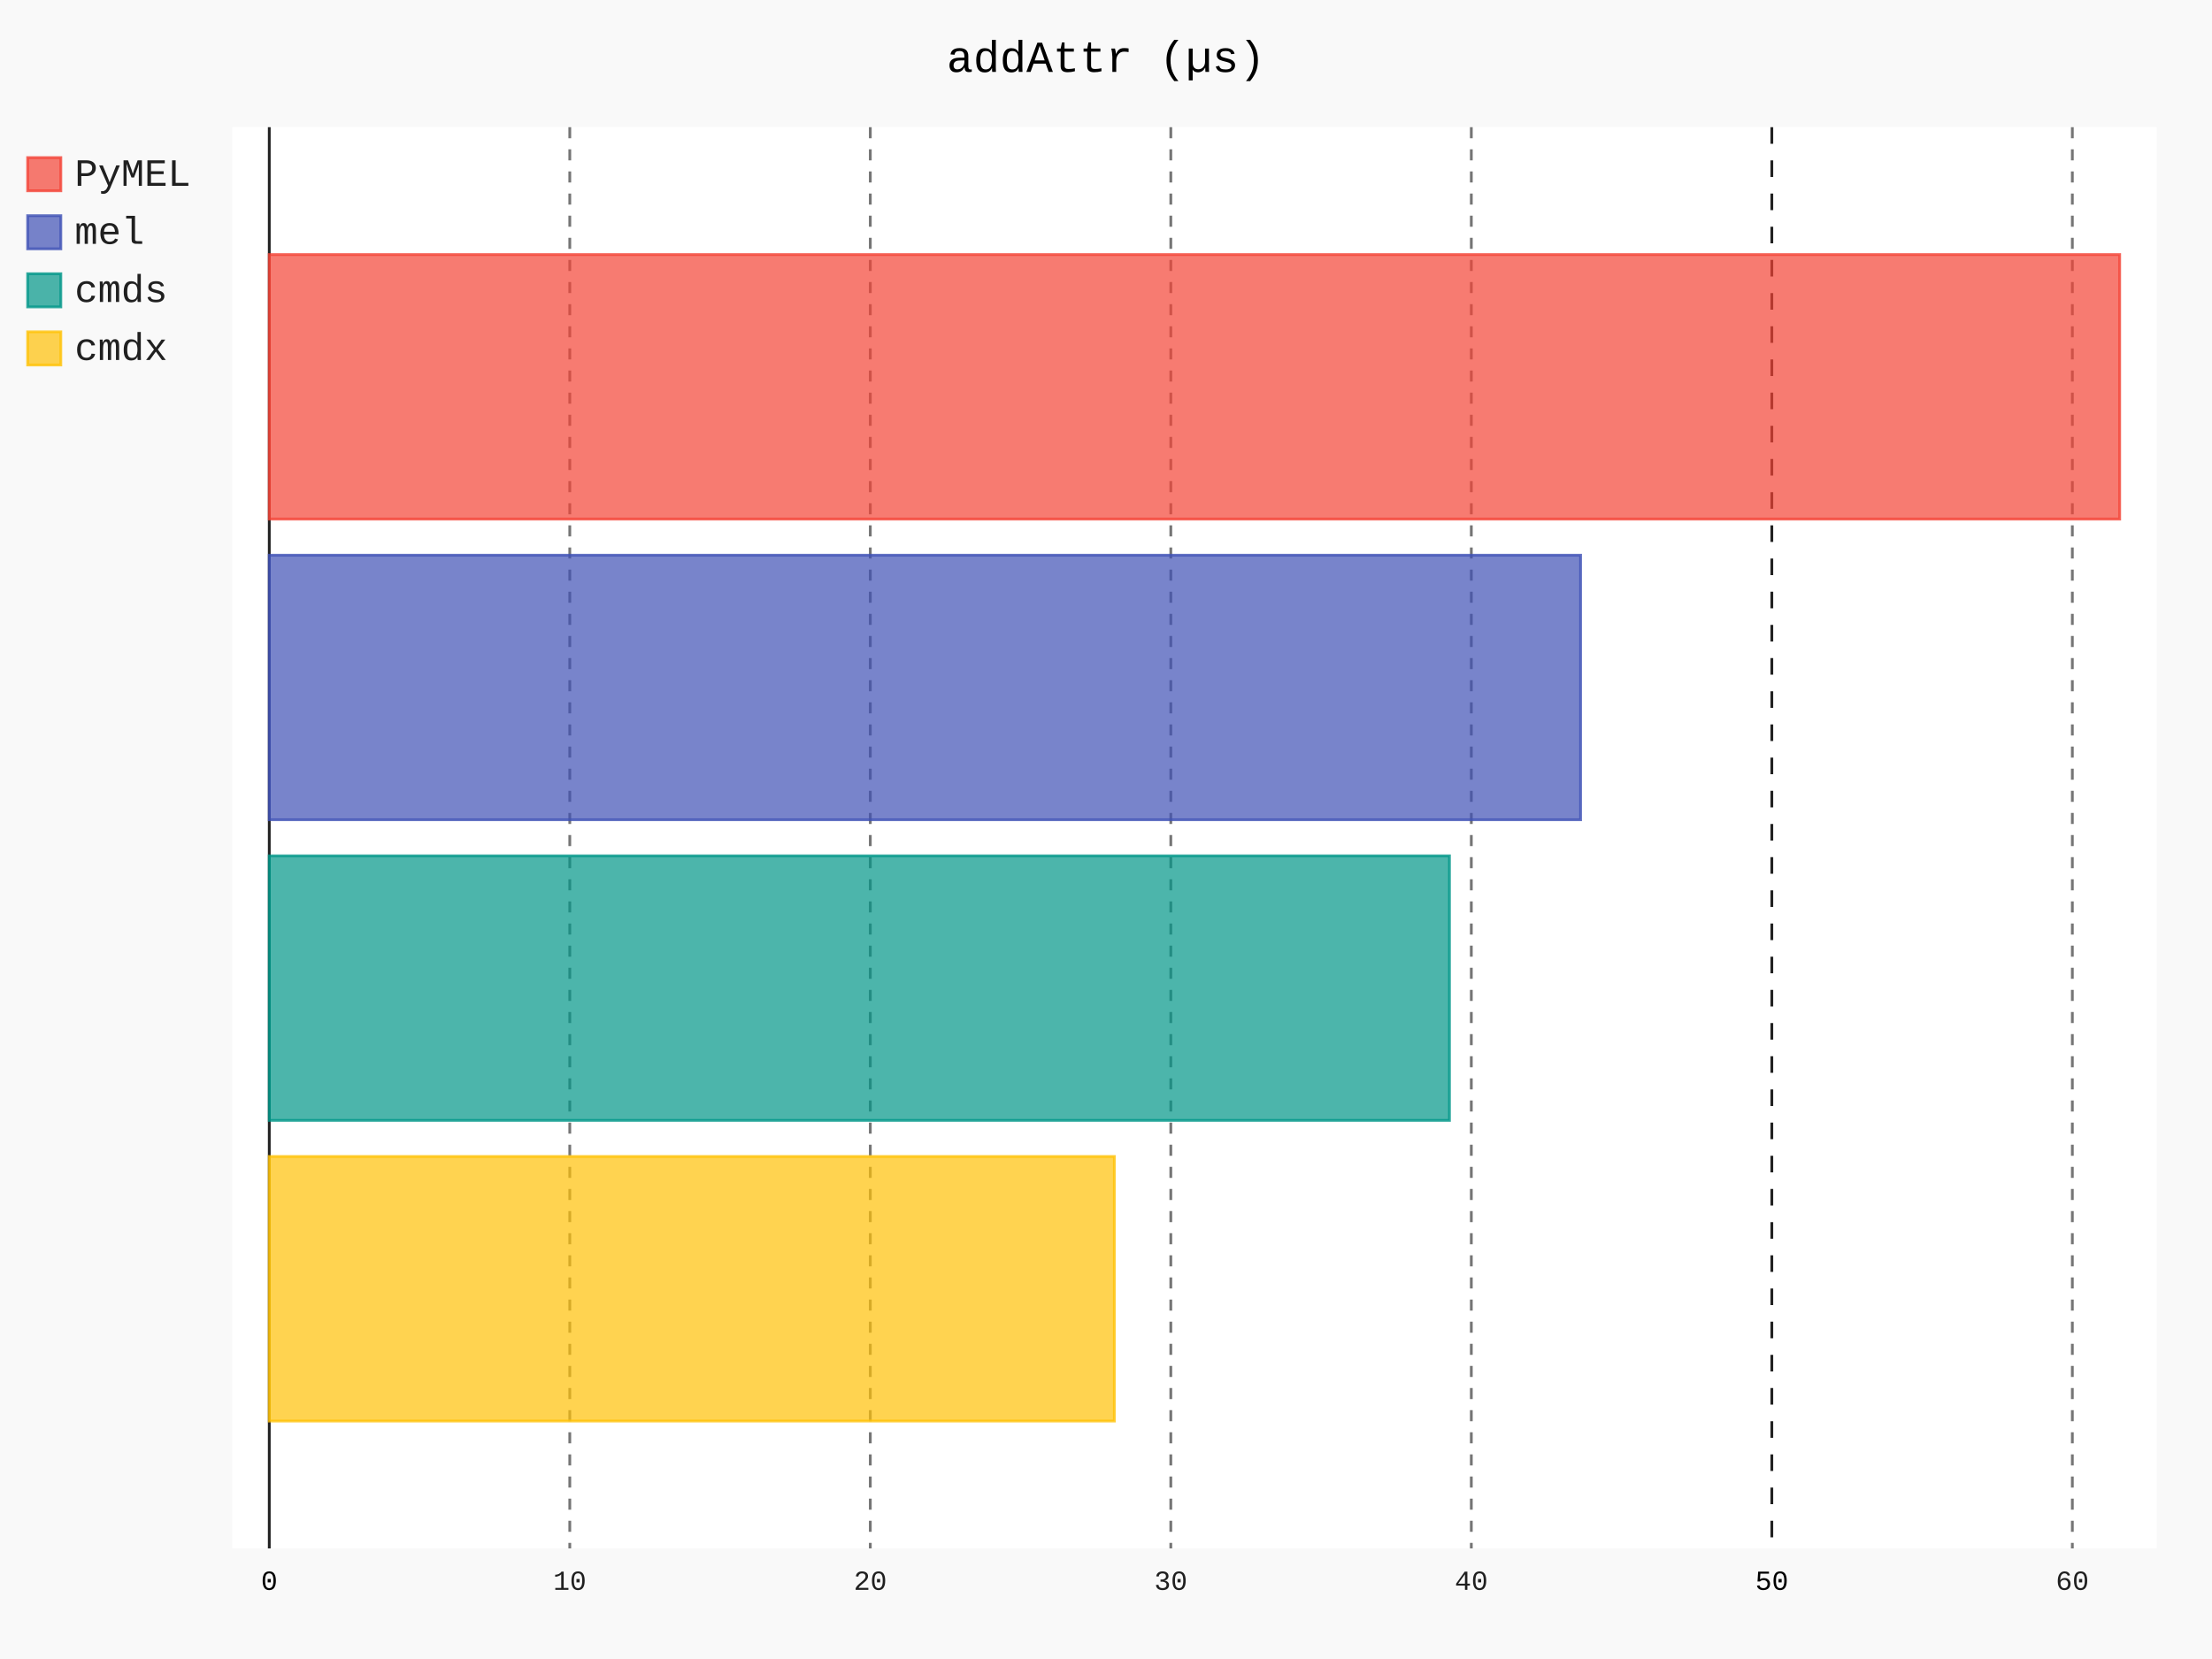
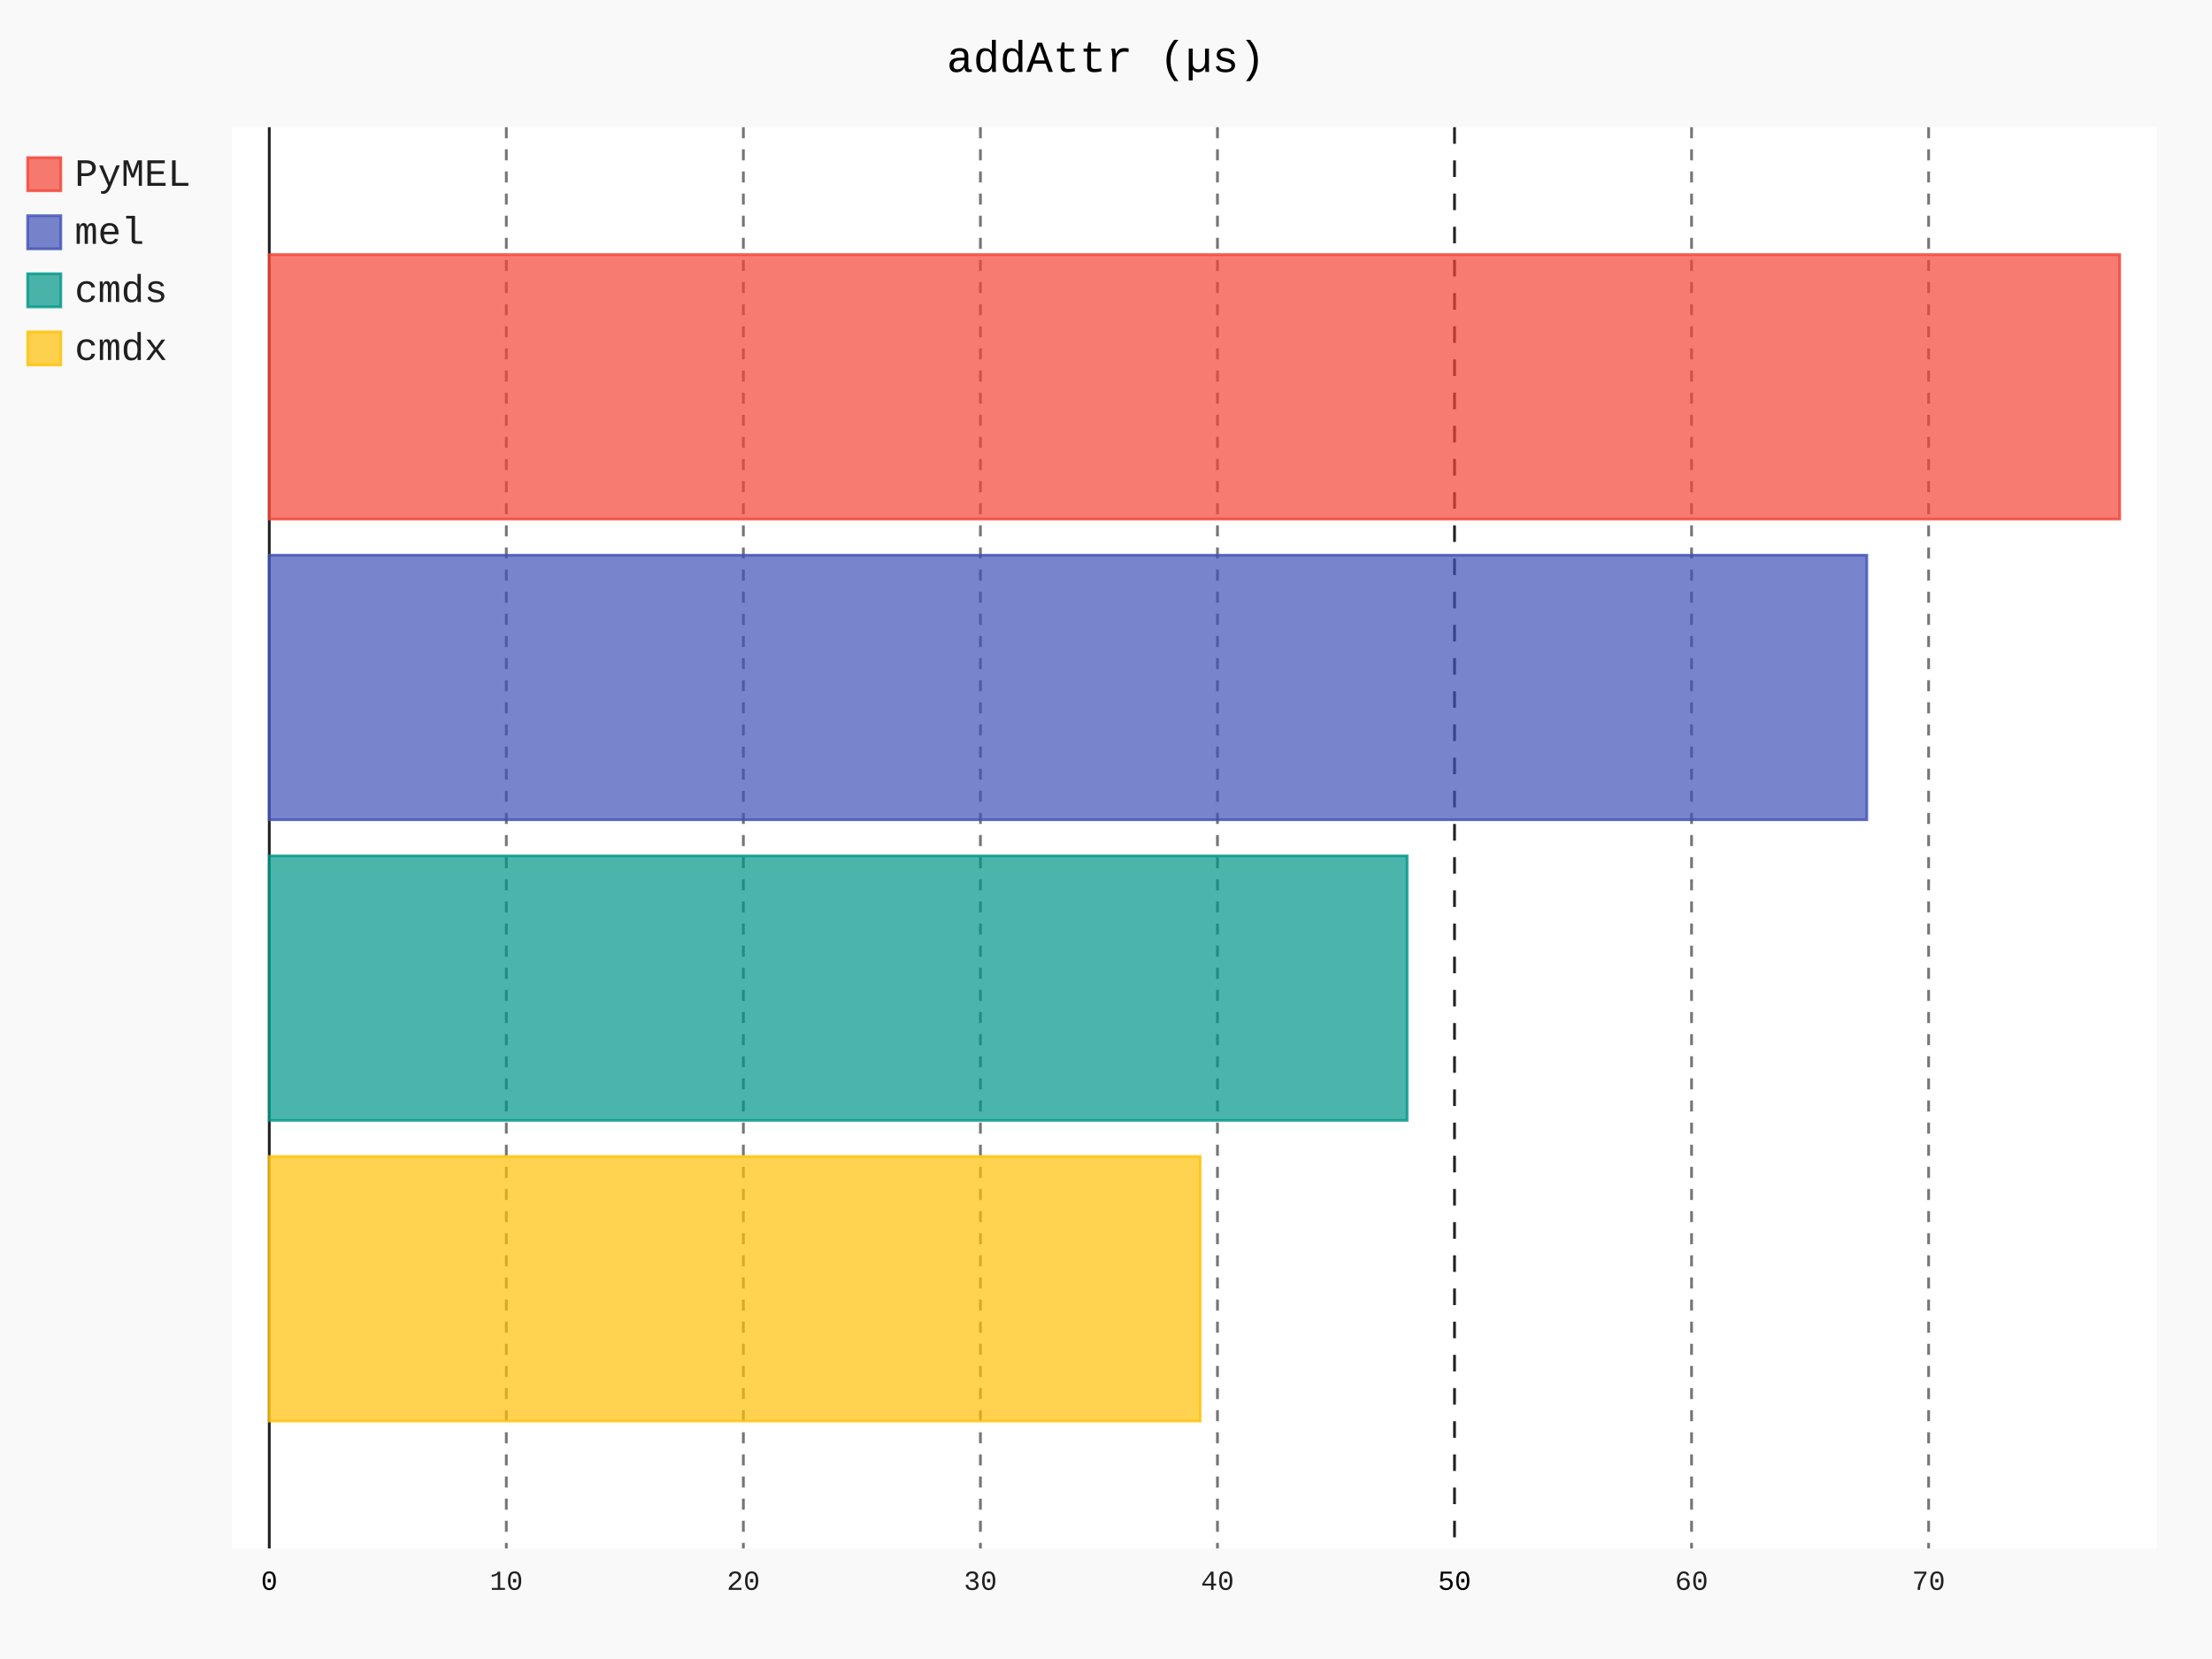
- <svg xmlns="http://www.w3.org/2000/svg" class="pygal-chart" id="chart-b9091161-351c-47a8-9d94-b249d01d2fa0" viewBox="0 0 800 600">
+ <svg xmlns="http://www.w3.org/2000/svg" class="pygal-chart" id="chart-bfe2eb76-3a05-4055-9a3b-2fc017f1248b" viewBox="0 0 800 600">
  <defs>
-     <style type="text/css">#chart-b9091161-351c-47a8-9d94-b249d01d2fa0{-webkit-user-select:none;-webkit-font-smoothing:antialiased;font-family:Consolas,"Liberation Mono",Menlo,Courier,monospace}#chart-b9091161-351c-47a8-9d94-b249d01d2fa0 .title{font-family:Consolas,"Liberation Mono",Menlo,Courier,monospace;font-size:16px}#chart-b9091161-351c-47a8-9d94-b249d01d2fa0 .legends .legend text{font-family:Consolas,"Liberation Mono",Menlo,Courier,monospace;font-size:14px}#chart-b9091161-351c-47a8-9d94-b249d01d2fa0 .axis text{font-family:Consolas,"Liberation Mono",Menlo,Courier,monospace;font-size:10px}#chart-b9091161-351c-47a8-9d94-b249d01d2fa0 .axis text.major{font-family:Consolas,"Liberation Mono",Menlo,Courier,monospace;font-size:10px}#chart-b9091161-351c-47a8-9d94-b249d01d2fa0 .text-overlay text.value{font-family:Consolas,"Liberation Mono",Menlo,Courier,monospace;font-size:16px}#chart-b9091161-351c-47a8-9d94-b249d01d2fa0 .text-overlay text.label{font-family:Consolas,"Liberation Mono",Menlo,Courier,monospace;font-size:10px}#chart-b9091161-351c-47a8-9d94-b249d01d2fa0 .tooltip{font-family:Consolas,"Liberation Mono",Menlo,Courier,monospace;font-size:14px}#chart-b9091161-351c-47a8-9d94-b249d01d2fa0 text.no_data{font-family:Consolas,"Liberation Mono",Menlo,Courier,monospace;font-size:64px}
- #chart-b9091161-351c-47a8-9d94-b249d01d2fa0{background-color:rgba(249,249,249,1)}#chart-b9091161-351c-47a8-9d94-b249d01d2fa0 path,#chart-b9091161-351c-47a8-9d94-b249d01d2fa0 line,#chart-b9091161-351c-47a8-9d94-b249d01d2fa0 rect,#chart-b9091161-351c-47a8-9d94-b249d01d2fa0 circle{-webkit-transition:150ms;-moz-transition:150ms;transition:150ms}#chart-b9091161-351c-47a8-9d94-b249d01d2fa0 .graph &gt; .background{fill:rgba(249,249,249,1)}#chart-b9091161-351c-47a8-9d94-b249d01d2fa0 .plot &gt; .background{fill:rgba(255,255,255,1)}#chart-b9091161-351c-47a8-9d94-b249d01d2fa0 .graph{fill:rgba(0,0,0,.87)}#chart-b9091161-351c-47a8-9d94-b249d01d2fa0 text.no_data{fill:rgba(0,0,0,1)}#chart-b9091161-351c-47a8-9d94-b249d01d2fa0 .title{fill:rgba(0,0,0,1)}#chart-b9091161-351c-47a8-9d94-b249d01d2fa0 .legends .legend text{fill:rgba(0,0,0,.87)}#chart-b9091161-351c-47a8-9d94-b249d01d2fa0 .legends .legend:hover text{fill:rgba(0,0,0,1)}#chart-b9091161-351c-47a8-9d94-b249d01d2fa0 .axis .line{stroke:rgba(0,0,0,1)}#chart-b9091161-351c-47a8-9d94-b249d01d2fa0 .axis .guide.line{stroke:rgba(0,0,0,.54)}#chart-b9091161-351c-47a8-9d94-b249d01d2fa0 .axis .major.line{stroke:rgba(0,0,0,.87)}#chart-b9091161-351c-47a8-9d94-b249d01d2fa0 .axis text.major{fill:rgba(0,0,0,1)}#chart-b9091161-351c-47a8-9d94-b249d01d2fa0 .axis.y .guides:hover .guide.line,#chart-b9091161-351c-47a8-9d94-b249d01d2fa0 .line-graph .axis.x .guides:hover .guide.line,#chart-b9091161-351c-47a8-9d94-b249d01d2fa0 .stackedline-graph .axis.x .guides:hover .guide.line,#chart-b9091161-351c-47a8-9d94-b249d01d2fa0 .xy-graph .axis.x .guides:hover .guide.line{stroke:rgba(0,0,0,1)}#chart-b9091161-351c-47a8-9d94-b249d01d2fa0 .axis .guides:hover text{fill:rgba(0,0,0,1)}#chart-b9091161-351c-47a8-9d94-b249d01d2fa0 .reactive{fill-opacity:.7;stroke-opacity:.8}#chart-b9091161-351c-47a8-9d94-b249d01d2fa0 .ci{stroke:rgba(0,0,0,.87)}#chart-b9091161-351c-47a8-9d94-b249d01d2fa0 .reactive.active,#chart-b9091161-351c-47a8-9d94-b249d01d2fa0 .active .reactive{fill-opacity:.8;stroke-opacity:.9;stroke-width:4}#chart-b9091161-351c-47a8-9d94-b249d01d2fa0 .ci .reactive.active{stroke-width:1.5}#chart-b9091161-351c-47a8-9d94-b249d01d2fa0 .series text{fill:rgba(0,0,0,1)}#chart-b9091161-351c-47a8-9d94-b249d01d2fa0 .tooltip rect{fill:rgba(255,255,255,1);stroke:rgba(0,0,0,1);-webkit-transition:opacity 150ms;-moz-transition:opacity 150ms;transition:opacity 150ms}#chart-b9091161-351c-47a8-9d94-b249d01d2fa0 .tooltip .label{fill:rgba(0,0,0,.87)}#chart-b9091161-351c-47a8-9d94-b249d01d2fa0 .tooltip .label{fill:rgba(0,0,0,.87)}#chart-b9091161-351c-47a8-9d94-b249d01d2fa0 .tooltip .legend{font-size:.8em;fill:rgba(0,0,0,.54)}#chart-b9091161-351c-47a8-9d94-b249d01d2fa0 .tooltip .x_label{font-size:.6em;fill:rgba(0,0,0,1)}#chart-b9091161-351c-47a8-9d94-b249d01d2fa0 .tooltip .xlink{font-size:.5em;text-decoration:underline}#chart-b9091161-351c-47a8-9d94-b249d01d2fa0 .tooltip .value{font-size:1.5em}#chart-b9091161-351c-47a8-9d94-b249d01d2fa0 .bound{font-size:.5em}#chart-b9091161-351c-47a8-9d94-b249d01d2fa0 .max-value{font-size:.75em;fill:rgba(0,0,0,.54)}#chart-b9091161-351c-47a8-9d94-b249d01d2fa0 .map-element{fill:rgba(255,255,255,1);stroke:rgba(0,0,0,.54) !important}#chart-b9091161-351c-47a8-9d94-b249d01d2fa0 .map-element .reactive{fill-opacity:inherit;stroke-opacity:inherit}#chart-b9091161-351c-47a8-9d94-b249d01d2fa0 .color-0,#chart-b9091161-351c-47a8-9d94-b249d01d2fa0 .color-0 a:visited{stroke:#F44336;fill:#F44336}#chart-b9091161-351c-47a8-9d94-b249d01d2fa0 .color-1,#chart-b9091161-351c-47a8-9d94-b249d01d2fa0 .color-1 a:visited{stroke:#3F51B5;fill:#3F51B5}#chart-b9091161-351c-47a8-9d94-b249d01d2fa0 .color-2,#chart-b9091161-351c-47a8-9d94-b249d01d2fa0 .color-2 a:visited{stroke:#009688;fill:#009688}#chart-b9091161-351c-47a8-9d94-b249d01d2fa0 .color-3,#chart-b9091161-351c-47a8-9d94-b249d01d2fa0 .color-3 a:visited{stroke:#FFC107;fill:#FFC107}#chart-b9091161-351c-47a8-9d94-b249d01d2fa0 .text-overlay .color-0 text{fill:black}#chart-b9091161-351c-47a8-9d94-b249d01d2fa0 .text-overlay .color-1 text{fill:black}#chart-b9091161-351c-47a8-9d94-b249d01d2fa0 .text-overlay .color-2 text{fill:black}#chart-b9091161-351c-47a8-9d94-b249d01d2fa0 .text-overlay .color-3 text{fill:black}
- #chart-b9091161-351c-47a8-9d94-b249d01d2fa0 text.no_data{text-anchor:middle}#chart-b9091161-351c-47a8-9d94-b249d01d2fa0 .guide.line{fill:none}#chart-b9091161-351c-47a8-9d94-b249d01d2fa0 .centered{text-anchor:middle}#chart-b9091161-351c-47a8-9d94-b249d01d2fa0 .title{text-anchor:middle}#chart-b9091161-351c-47a8-9d94-b249d01d2fa0 .legends .legend text{fill-opacity:1}#chart-b9091161-351c-47a8-9d94-b249d01d2fa0 .axis.x text{text-anchor:middle}#chart-b9091161-351c-47a8-9d94-b249d01d2fa0 .axis.x:not(.web) text[transform]{text-anchor:start}#chart-b9091161-351c-47a8-9d94-b249d01d2fa0 .axis.x:not(.web) text[transform].backwards{text-anchor:end}#chart-b9091161-351c-47a8-9d94-b249d01d2fa0 .axis.y text{text-anchor:end}#chart-b9091161-351c-47a8-9d94-b249d01d2fa0 .axis.y text[transform].backwards{text-anchor:start}#chart-b9091161-351c-47a8-9d94-b249d01d2fa0 .axis.y2 text{text-anchor:start}#chart-b9091161-351c-47a8-9d94-b249d01d2fa0 .axis.y2 text[transform].backwards{text-anchor:end}#chart-b9091161-351c-47a8-9d94-b249d01d2fa0 .axis .guide.line{stroke-dasharray:4,4}#chart-b9091161-351c-47a8-9d94-b249d01d2fa0 .axis .major.guide.line{stroke-dasharray:6,6}#chart-b9091161-351c-47a8-9d94-b249d01d2fa0 .horizontal .axis.y .guide.line,#chart-b9091161-351c-47a8-9d94-b249d01d2fa0 .horizontal .axis.y2 .guide.line,#chart-b9091161-351c-47a8-9d94-b249d01d2fa0 .vertical .axis.x .guide.line{opacity:0}#chart-b9091161-351c-47a8-9d94-b249d01d2fa0 .horizontal .axis.always_show .guide.line,#chart-b9091161-351c-47a8-9d94-b249d01d2fa0 .vertical .axis.always_show .guide.line{opacity:1 !important}#chart-b9091161-351c-47a8-9d94-b249d01d2fa0 .axis.y .guides:hover .guide.line,#chart-b9091161-351c-47a8-9d94-b249d01d2fa0 .axis.y2 .guides:hover .guide.line,#chart-b9091161-351c-47a8-9d94-b249d01d2fa0 .axis.x .guides:hover .guide.line{opacity:1}#chart-b9091161-351c-47a8-9d94-b249d01d2fa0 .axis .guides:hover text{opacity:1}#chart-b9091161-351c-47a8-9d94-b249d01d2fa0 .nofill{fill:none}#chart-b9091161-351c-47a8-9d94-b249d01d2fa0 .subtle-fill{fill-opacity:.2}#chart-b9091161-351c-47a8-9d94-b249d01d2fa0 .dot{stroke-width:1px;fill-opacity:1}#chart-b9091161-351c-47a8-9d94-b249d01d2fa0 .dot.active{stroke-width:5px}#chart-b9091161-351c-47a8-9d94-b249d01d2fa0 .dot.negative{fill:transparent}#chart-b9091161-351c-47a8-9d94-b249d01d2fa0 text,#chart-b9091161-351c-47a8-9d94-b249d01d2fa0 tspan{stroke:none !important}#chart-b9091161-351c-47a8-9d94-b249d01d2fa0 .series text.active{opacity:1}#chart-b9091161-351c-47a8-9d94-b249d01d2fa0 .tooltip rect{fill-opacity:.95;stroke-width:.5}#chart-b9091161-351c-47a8-9d94-b249d01d2fa0 .tooltip text{fill-opacity:1}#chart-b9091161-351c-47a8-9d94-b249d01d2fa0 .showable{visibility:hidden}#chart-b9091161-351c-47a8-9d94-b249d01d2fa0 .showable.shown{visibility:visible}#chart-b9091161-351c-47a8-9d94-b249d01d2fa0 .gauge-background{fill:rgba(229,229,229,1);stroke:none}#chart-b9091161-351c-47a8-9d94-b249d01d2fa0 .bg-lines{stroke:rgba(249,249,249,1);stroke-width:2px}</style>
+     <style type="text/css">#chart-bfe2eb76-3a05-4055-9a3b-2fc017f1248b{-webkit-user-select:none;-webkit-font-smoothing:antialiased;font-family:Consolas,"Liberation Mono",Menlo,Courier,monospace}#chart-bfe2eb76-3a05-4055-9a3b-2fc017f1248b .title{font-family:Consolas,"Liberation Mono",Menlo,Courier,monospace;font-size:16px}#chart-bfe2eb76-3a05-4055-9a3b-2fc017f1248b .legends .legend text{font-family:Consolas,"Liberation Mono",Menlo,Courier,monospace;font-size:14px}#chart-bfe2eb76-3a05-4055-9a3b-2fc017f1248b .axis text{font-family:Consolas,"Liberation Mono",Menlo,Courier,monospace;font-size:10px}#chart-bfe2eb76-3a05-4055-9a3b-2fc017f1248b .axis text.major{font-family:Consolas,"Liberation Mono",Menlo,Courier,monospace;font-size:10px}#chart-bfe2eb76-3a05-4055-9a3b-2fc017f1248b .text-overlay text.value{font-family:Consolas,"Liberation Mono",Menlo,Courier,monospace;font-size:16px}#chart-bfe2eb76-3a05-4055-9a3b-2fc017f1248b .text-overlay text.label{font-family:Consolas,"Liberation Mono",Menlo,Courier,monospace;font-size:10px}#chart-bfe2eb76-3a05-4055-9a3b-2fc017f1248b .tooltip{font-family:Consolas,"Liberation Mono",Menlo,Courier,monospace;font-size:14px}#chart-bfe2eb76-3a05-4055-9a3b-2fc017f1248b text.no_data{font-family:Consolas,"Liberation Mono",Menlo,Courier,monospace;font-size:64px}
+ #chart-bfe2eb76-3a05-4055-9a3b-2fc017f1248b{background-color:rgba(249,249,249,1)}#chart-bfe2eb76-3a05-4055-9a3b-2fc017f1248b path,#chart-bfe2eb76-3a05-4055-9a3b-2fc017f1248b line,#chart-bfe2eb76-3a05-4055-9a3b-2fc017f1248b rect,#chart-bfe2eb76-3a05-4055-9a3b-2fc017f1248b circle{-webkit-transition:150ms;-moz-transition:150ms;transition:150ms}#chart-bfe2eb76-3a05-4055-9a3b-2fc017f1248b .graph &gt; .background{fill:rgba(249,249,249,1)}#chart-bfe2eb76-3a05-4055-9a3b-2fc017f1248b .plot &gt; .background{fill:rgba(255,255,255,1)}#chart-bfe2eb76-3a05-4055-9a3b-2fc017f1248b .graph{fill:rgba(0,0,0,.87)}#chart-bfe2eb76-3a05-4055-9a3b-2fc017f1248b text.no_data{fill:rgba(0,0,0,1)}#chart-bfe2eb76-3a05-4055-9a3b-2fc017f1248b .title{fill:rgba(0,0,0,1)}#chart-bfe2eb76-3a05-4055-9a3b-2fc017f1248b .legends .legend text{fill:rgba(0,0,0,.87)}#chart-bfe2eb76-3a05-4055-9a3b-2fc017f1248b .legends .legend:hover text{fill:rgba(0,0,0,1)}#chart-bfe2eb76-3a05-4055-9a3b-2fc017f1248b .axis .line{stroke:rgba(0,0,0,1)}#chart-bfe2eb76-3a05-4055-9a3b-2fc017f1248b .axis .guide.line{stroke:rgba(0,0,0,.54)}#chart-bfe2eb76-3a05-4055-9a3b-2fc017f1248b .axis .major.line{stroke:rgba(0,0,0,.87)}#chart-bfe2eb76-3a05-4055-9a3b-2fc017f1248b .axis text.major{fill:rgba(0,0,0,1)}#chart-bfe2eb76-3a05-4055-9a3b-2fc017f1248b .axis.y .guides:hover .guide.line,#chart-bfe2eb76-3a05-4055-9a3b-2fc017f1248b .line-graph .axis.x .guides:hover .guide.line,#chart-bfe2eb76-3a05-4055-9a3b-2fc017f1248b .stackedline-graph .axis.x .guides:hover .guide.line,#chart-bfe2eb76-3a05-4055-9a3b-2fc017f1248b .xy-graph .axis.x .guides:hover .guide.line{stroke:rgba(0,0,0,1)}#chart-bfe2eb76-3a05-4055-9a3b-2fc017f1248b .axis .guides:hover text{fill:rgba(0,0,0,1)}#chart-bfe2eb76-3a05-4055-9a3b-2fc017f1248b .reactive{fill-opacity:.7;stroke-opacity:.8}#chart-bfe2eb76-3a05-4055-9a3b-2fc017f1248b .ci{stroke:rgba(0,0,0,.87)}#chart-bfe2eb76-3a05-4055-9a3b-2fc017f1248b .reactive.active,#chart-bfe2eb76-3a05-4055-9a3b-2fc017f1248b .active .reactive{fill-opacity:.8;stroke-opacity:.9;stroke-width:4}#chart-bfe2eb76-3a05-4055-9a3b-2fc017f1248b .ci .reactive.active{stroke-width:1.5}#chart-bfe2eb76-3a05-4055-9a3b-2fc017f1248b .series text{fill:rgba(0,0,0,1)}#chart-bfe2eb76-3a05-4055-9a3b-2fc017f1248b .tooltip rect{fill:rgba(255,255,255,1);stroke:rgba(0,0,0,1);-webkit-transition:opacity 150ms;-moz-transition:opacity 150ms;transition:opacity 150ms}#chart-bfe2eb76-3a05-4055-9a3b-2fc017f1248b .tooltip .label{fill:rgba(0,0,0,.87)}#chart-bfe2eb76-3a05-4055-9a3b-2fc017f1248b .tooltip .label{fill:rgba(0,0,0,.87)}#chart-bfe2eb76-3a05-4055-9a3b-2fc017f1248b .tooltip .legend{font-size:.8em;fill:rgba(0,0,0,.54)}#chart-bfe2eb76-3a05-4055-9a3b-2fc017f1248b .tooltip .x_label{font-size:.6em;fill:rgba(0,0,0,1)}#chart-bfe2eb76-3a05-4055-9a3b-2fc017f1248b .tooltip .xlink{font-size:.5em;text-decoration:underline}#chart-bfe2eb76-3a05-4055-9a3b-2fc017f1248b .tooltip .value{font-size:1.5em}#chart-bfe2eb76-3a05-4055-9a3b-2fc017f1248b .bound{font-size:.5em}#chart-bfe2eb76-3a05-4055-9a3b-2fc017f1248b .max-value{font-size:.75em;fill:rgba(0,0,0,.54)}#chart-bfe2eb76-3a05-4055-9a3b-2fc017f1248b .map-element{fill:rgba(255,255,255,1);stroke:rgba(0,0,0,.54) !important}#chart-bfe2eb76-3a05-4055-9a3b-2fc017f1248b .map-element .reactive{fill-opacity:inherit;stroke-opacity:inherit}#chart-bfe2eb76-3a05-4055-9a3b-2fc017f1248b .color-0,#chart-bfe2eb76-3a05-4055-9a3b-2fc017f1248b .color-0 a:visited{stroke:#F44336;fill:#F44336}#chart-bfe2eb76-3a05-4055-9a3b-2fc017f1248b .color-1,#chart-bfe2eb76-3a05-4055-9a3b-2fc017f1248b .color-1 a:visited{stroke:#3F51B5;fill:#3F51B5}#chart-bfe2eb76-3a05-4055-9a3b-2fc017f1248b .color-2,#chart-bfe2eb76-3a05-4055-9a3b-2fc017f1248b .color-2 a:visited{stroke:#009688;fill:#009688}#chart-bfe2eb76-3a05-4055-9a3b-2fc017f1248b .color-3,#chart-bfe2eb76-3a05-4055-9a3b-2fc017f1248b .color-3 a:visited{stroke:#FFC107;fill:#FFC107}#chart-bfe2eb76-3a05-4055-9a3b-2fc017f1248b .text-overlay .color-0 text{fill:black}#chart-bfe2eb76-3a05-4055-9a3b-2fc017f1248b .text-overlay .color-1 text{fill:black}#chart-bfe2eb76-3a05-4055-9a3b-2fc017f1248b .text-overlay .color-2 text{fill:black}#chart-bfe2eb76-3a05-4055-9a3b-2fc017f1248b .text-overlay .color-3 text{fill:black}
+ #chart-bfe2eb76-3a05-4055-9a3b-2fc017f1248b text.no_data{text-anchor:middle}#chart-bfe2eb76-3a05-4055-9a3b-2fc017f1248b .guide.line{fill:none}#chart-bfe2eb76-3a05-4055-9a3b-2fc017f1248b .centered{text-anchor:middle}#chart-bfe2eb76-3a05-4055-9a3b-2fc017f1248b .title{text-anchor:middle}#chart-bfe2eb76-3a05-4055-9a3b-2fc017f1248b .legends .legend text{fill-opacity:1}#chart-bfe2eb76-3a05-4055-9a3b-2fc017f1248b .axis.x text{text-anchor:middle}#chart-bfe2eb76-3a05-4055-9a3b-2fc017f1248b .axis.x:not(.web) text[transform]{text-anchor:start}#chart-bfe2eb76-3a05-4055-9a3b-2fc017f1248b .axis.x:not(.web) text[transform].backwards{text-anchor:end}#chart-bfe2eb76-3a05-4055-9a3b-2fc017f1248b .axis.y text{text-anchor:end}#chart-bfe2eb76-3a05-4055-9a3b-2fc017f1248b .axis.y text[transform].backwards{text-anchor:start}#chart-bfe2eb76-3a05-4055-9a3b-2fc017f1248b .axis.y2 text{text-anchor:start}#chart-bfe2eb76-3a05-4055-9a3b-2fc017f1248b .axis.y2 text[transform].backwards{text-anchor:end}#chart-bfe2eb76-3a05-4055-9a3b-2fc017f1248b .axis .guide.line{stroke-dasharray:4,4}#chart-bfe2eb76-3a05-4055-9a3b-2fc017f1248b .axis .major.guide.line{stroke-dasharray:6,6}#chart-bfe2eb76-3a05-4055-9a3b-2fc017f1248b .horizontal .axis.y .guide.line,#chart-bfe2eb76-3a05-4055-9a3b-2fc017f1248b .horizontal .axis.y2 .guide.line,#chart-bfe2eb76-3a05-4055-9a3b-2fc017f1248b .vertical .axis.x .guide.line{opacity:0}#chart-bfe2eb76-3a05-4055-9a3b-2fc017f1248b .horizontal .axis.always_show .guide.line,#chart-bfe2eb76-3a05-4055-9a3b-2fc017f1248b .vertical .axis.always_show .guide.line{opacity:1 !important}#chart-bfe2eb76-3a05-4055-9a3b-2fc017f1248b .axis.y .guides:hover .guide.line,#chart-bfe2eb76-3a05-4055-9a3b-2fc017f1248b .axis.y2 .guides:hover .guide.line,#chart-bfe2eb76-3a05-4055-9a3b-2fc017f1248b .axis.x .guides:hover .guide.line{opacity:1}#chart-bfe2eb76-3a05-4055-9a3b-2fc017f1248b .axis .guides:hover text{opacity:1}#chart-bfe2eb76-3a05-4055-9a3b-2fc017f1248b .nofill{fill:none}#chart-bfe2eb76-3a05-4055-9a3b-2fc017f1248b .subtle-fill{fill-opacity:.2}#chart-bfe2eb76-3a05-4055-9a3b-2fc017f1248b .dot{stroke-width:1px;fill-opacity:1}#chart-bfe2eb76-3a05-4055-9a3b-2fc017f1248b .dot.active{stroke-width:5px}#chart-bfe2eb76-3a05-4055-9a3b-2fc017f1248b .dot.negative{fill:transparent}#chart-bfe2eb76-3a05-4055-9a3b-2fc017f1248b text,#chart-bfe2eb76-3a05-4055-9a3b-2fc017f1248b tspan{stroke:none !important}#chart-bfe2eb76-3a05-4055-9a3b-2fc017f1248b .series text.active{opacity:1}#chart-bfe2eb76-3a05-4055-9a3b-2fc017f1248b .tooltip rect{fill-opacity:.95;stroke-width:.5}#chart-bfe2eb76-3a05-4055-9a3b-2fc017f1248b .tooltip text{fill-opacity:1}#chart-bfe2eb76-3a05-4055-9a3b-2fc017f1248b .showable{visibility:hidden}#chart-bfe2eb76-3a05-4055-9a3b-2fc017f1248b .showable.shown{visibility:visible}#chart-bfe2eb76-3a05-4055-9a3b-2fc017f1248b .gauge-background{fill:rgba(229,229,229,1);stroke:none}#chart-bfe2eb76-3a05-4055-9a3b-2fc017f1248b .bg-lines{stroke:rgba(249,249,249,1);stroke-width:2px}</style>
  </defs>
  <g class="graph horizontalbar-graph horizontal">
    <rect class="background" height="600" width="800" x="0" y="0" />
    <g class="plot" transform="translate(84, 46)">
      <rect class="background" height="514" width="696.0" x="0" y="0" />
      <g class="axis x always_show">
        <g class="guides">
          <path class="axis major line" d="M13.385 0 v514" />
          <text class="major" x="13.385" y="529.0">0</text>
        </g>
        <g class="guides">
-           <path class="guide line" d="M122.069 0 v514" />
-           <text class="" x="122.069" y="529.0">10</text>
+           <path class="guide line" d="M99.117 0 v514" />
+           <text class="" x="99.117" y="529.0">10</text>
        </g>
        <g class="guides">
-           <path class="guide line" d="M230.753 0 v514" />
-           <text class="" x="230.753" y="529.0">20</text>
+           <path class="guide line" d="M184.849 0 v514" />
+           <text class="" x="184.849" y="529.0">20</text>
        </g>
        <g class="guides">
-           <path class="guide line" d="M339.437 0 v514" />
-           <text class="" x="339.437" y="529.0">30</text>
+           <path class="guide line" d="M270.581 0 v514" />
+           <text class="" x="270.581" y="529.0">30</text>
        </g>
        <g class="guides">
-           <path class="guide line" d="M448.121 0 v514" />
-           <text class="" x="448.121" y="529.0">40</text>
+           <path class="guide line" d="M356.314 0 v514" />
+           <text class="" x="356.314" y="529.0">40</text>
        </g>
        <g class="guides">
-           <path class="major guide line" d="M556.805 0 v514" />
-           <text class="major" x="556.805" y="529.0">50</text>
+           <path class="major guide line" d="M442.046 0 v514" />
+           <text class="major" x="442.046" y="529.0">50</text>
        </g>
        <g class="guides">
-           <path class="guide line" d="M665.489 0 v514" />
-           <text class="" x="665.489" y="529.0">60</text>
+           <path class="guide line" d="M527.778 0 v514" />
+           <text class="" x="527.778" y="529.0">60</text>
+         </g>
+         <g class="guides">
+           <path class="guide line" d="M613.511 0 v514" />
+           <text class="" x="613.511" y="529.0">70</text>
        </g>
      </g>
      <g class="series serie-3 color-3">
        <g class="bars">
          <g class="bar">
-             <rect class="rect reactive tooltip-trigger" height="95.683" rx="0" ry="0" width="305.633" x="13.385" y="372.255" />
+             <rect class="rect reactive tooltip-trigger" height="95.683" rx="0" ry="0" width="336.694" x="13.385" y="372.255" />
          </g>
        </g>
      </g>
      <g class="series serie-2 color-2">
        <g class="bars">
          <g class="bar">
-             <rect class="rect reactive tooltip-trigger" height="95.683" rx="0" ry="0" width="426.832" x="13.385" y="263.524" />
+             <rect class="rect reactive tooltip-trigger" height="95.683" rx="0" ry="0" width="411.515" x="13.385" y="263.524" />
          </g>
        </g>
      </g>
      <g class="series serie-1 color-1">
        <g class="bars">
          <g class="bar">
-             <rect class="rect reactive tooltip-trigger" height="95.683" rx="0" ry="0" width="474.258" x="13.385" y="154.793" />
+             <rect class="rect reactive tooltip-trigger" height="95.683" rx="0" ry="0" width="577.783" x="13.385" y="154.793" />
          </g>
        </g>
      </g>
      <g class="series serie-0 color-0">
        <g class="bars">
          <g class="bar">
            <rect class="rect reactive tooltip-trigger" height="95.683" rx="0" ry="0" width="669.231" x="13.385" y="46.062" />
          </g>
        </g>
      </g>
    </g>
    <g class="titles">
      <text class="title plot_title" x="400.0" y="26">addAttr (µs)</text>
    </g>
    <g class="plot overlay" transform="translate(84, 46)">
      <g class="series serie-3 color-3" />
      <g class="series serie-2 color-2" />
      <g class="series serie-1 color-1" />
      <g class="series serie-0 color-0" />
    </g>
    <g class="plot text-overlay" transform="translate(84, 46)">
      <g class="series serie-3 color-3" />
      <g class="series serie-2 color-2" />
      <g class="series serie-1 color-1" />
      <g class="series serie-0 color-0" />
    </g>
    <g class="plot tooltip-overlay" transform="translate(84, 46)">
      <g class="tooltip" style="opacity: 0" transform="translate(0 0)">
        <rect class="tooltip-box" height="0" rx="0" ry="0" width="0" />
        <g class="text" />
      </g>
    </g>
    <g class="legends" transform="translate(10, 56)">
      <g class="legend reactive activate-serie" id="activate-serie-0">
        <rect class="color-0 reactive" height="12" width="12" x="0.0" y="1.0" />
        <text x="17.0" y="11.2">PyMEL</text>
      </g>
      <g class="legend reactive activate-serie" id="activate-serie-1">
        <rect class="color-1 reactive" height="12" width="12" x="0.0" y="22.0" />
        <text x="17.0" y="32.2">mel</text>
      </g>
      <g class="legend reactive activate-serie" id="activate-serie-2">
        <rect class="color-2 reactive" height="12" width="12" x="0.0" y="43.0" />
        <text x="17.0" y="53.2">cmds</text>
      </g>
      <g class="legend reactive activate-serie" id="activate-serie-3">
        <rect class="color-3 reactive" height="12" width="12" x="0.0" y="64.0" />
        <text x="17.0" y="74.2">cmdx</text>
      </g>
    </g>
    <g class="legends" transform="translate(790, 56)" />
  </g>
</svg>
